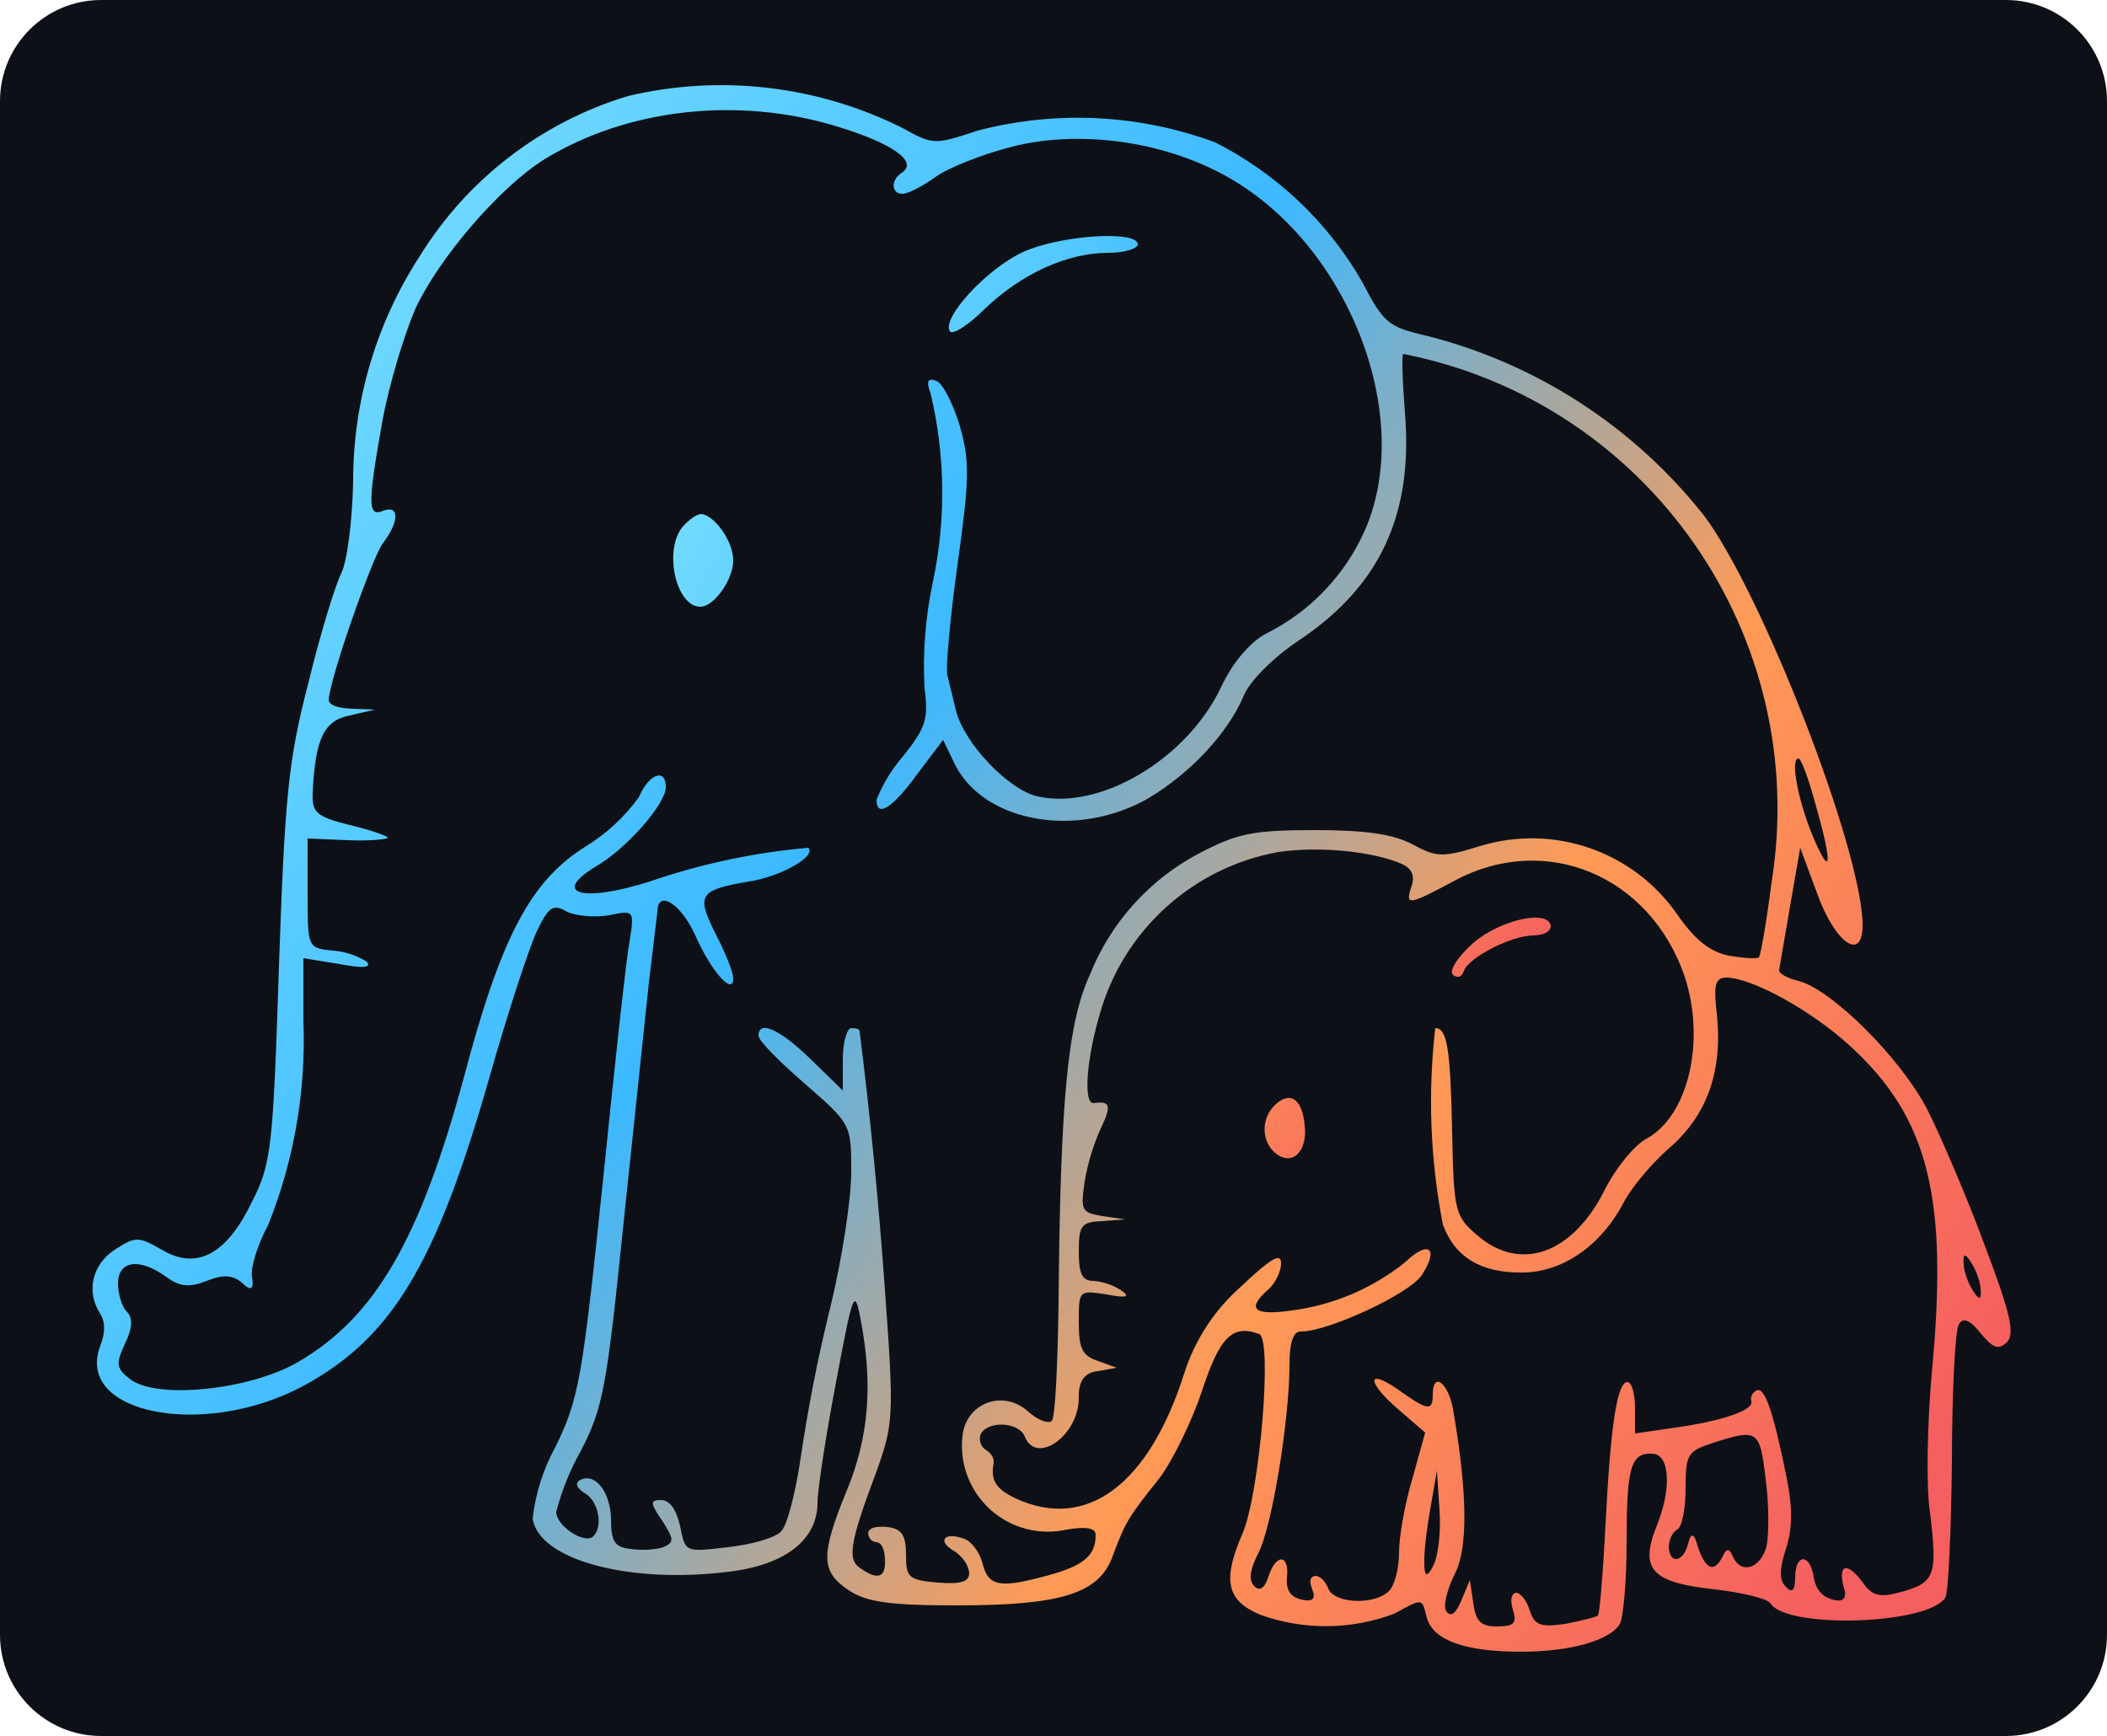
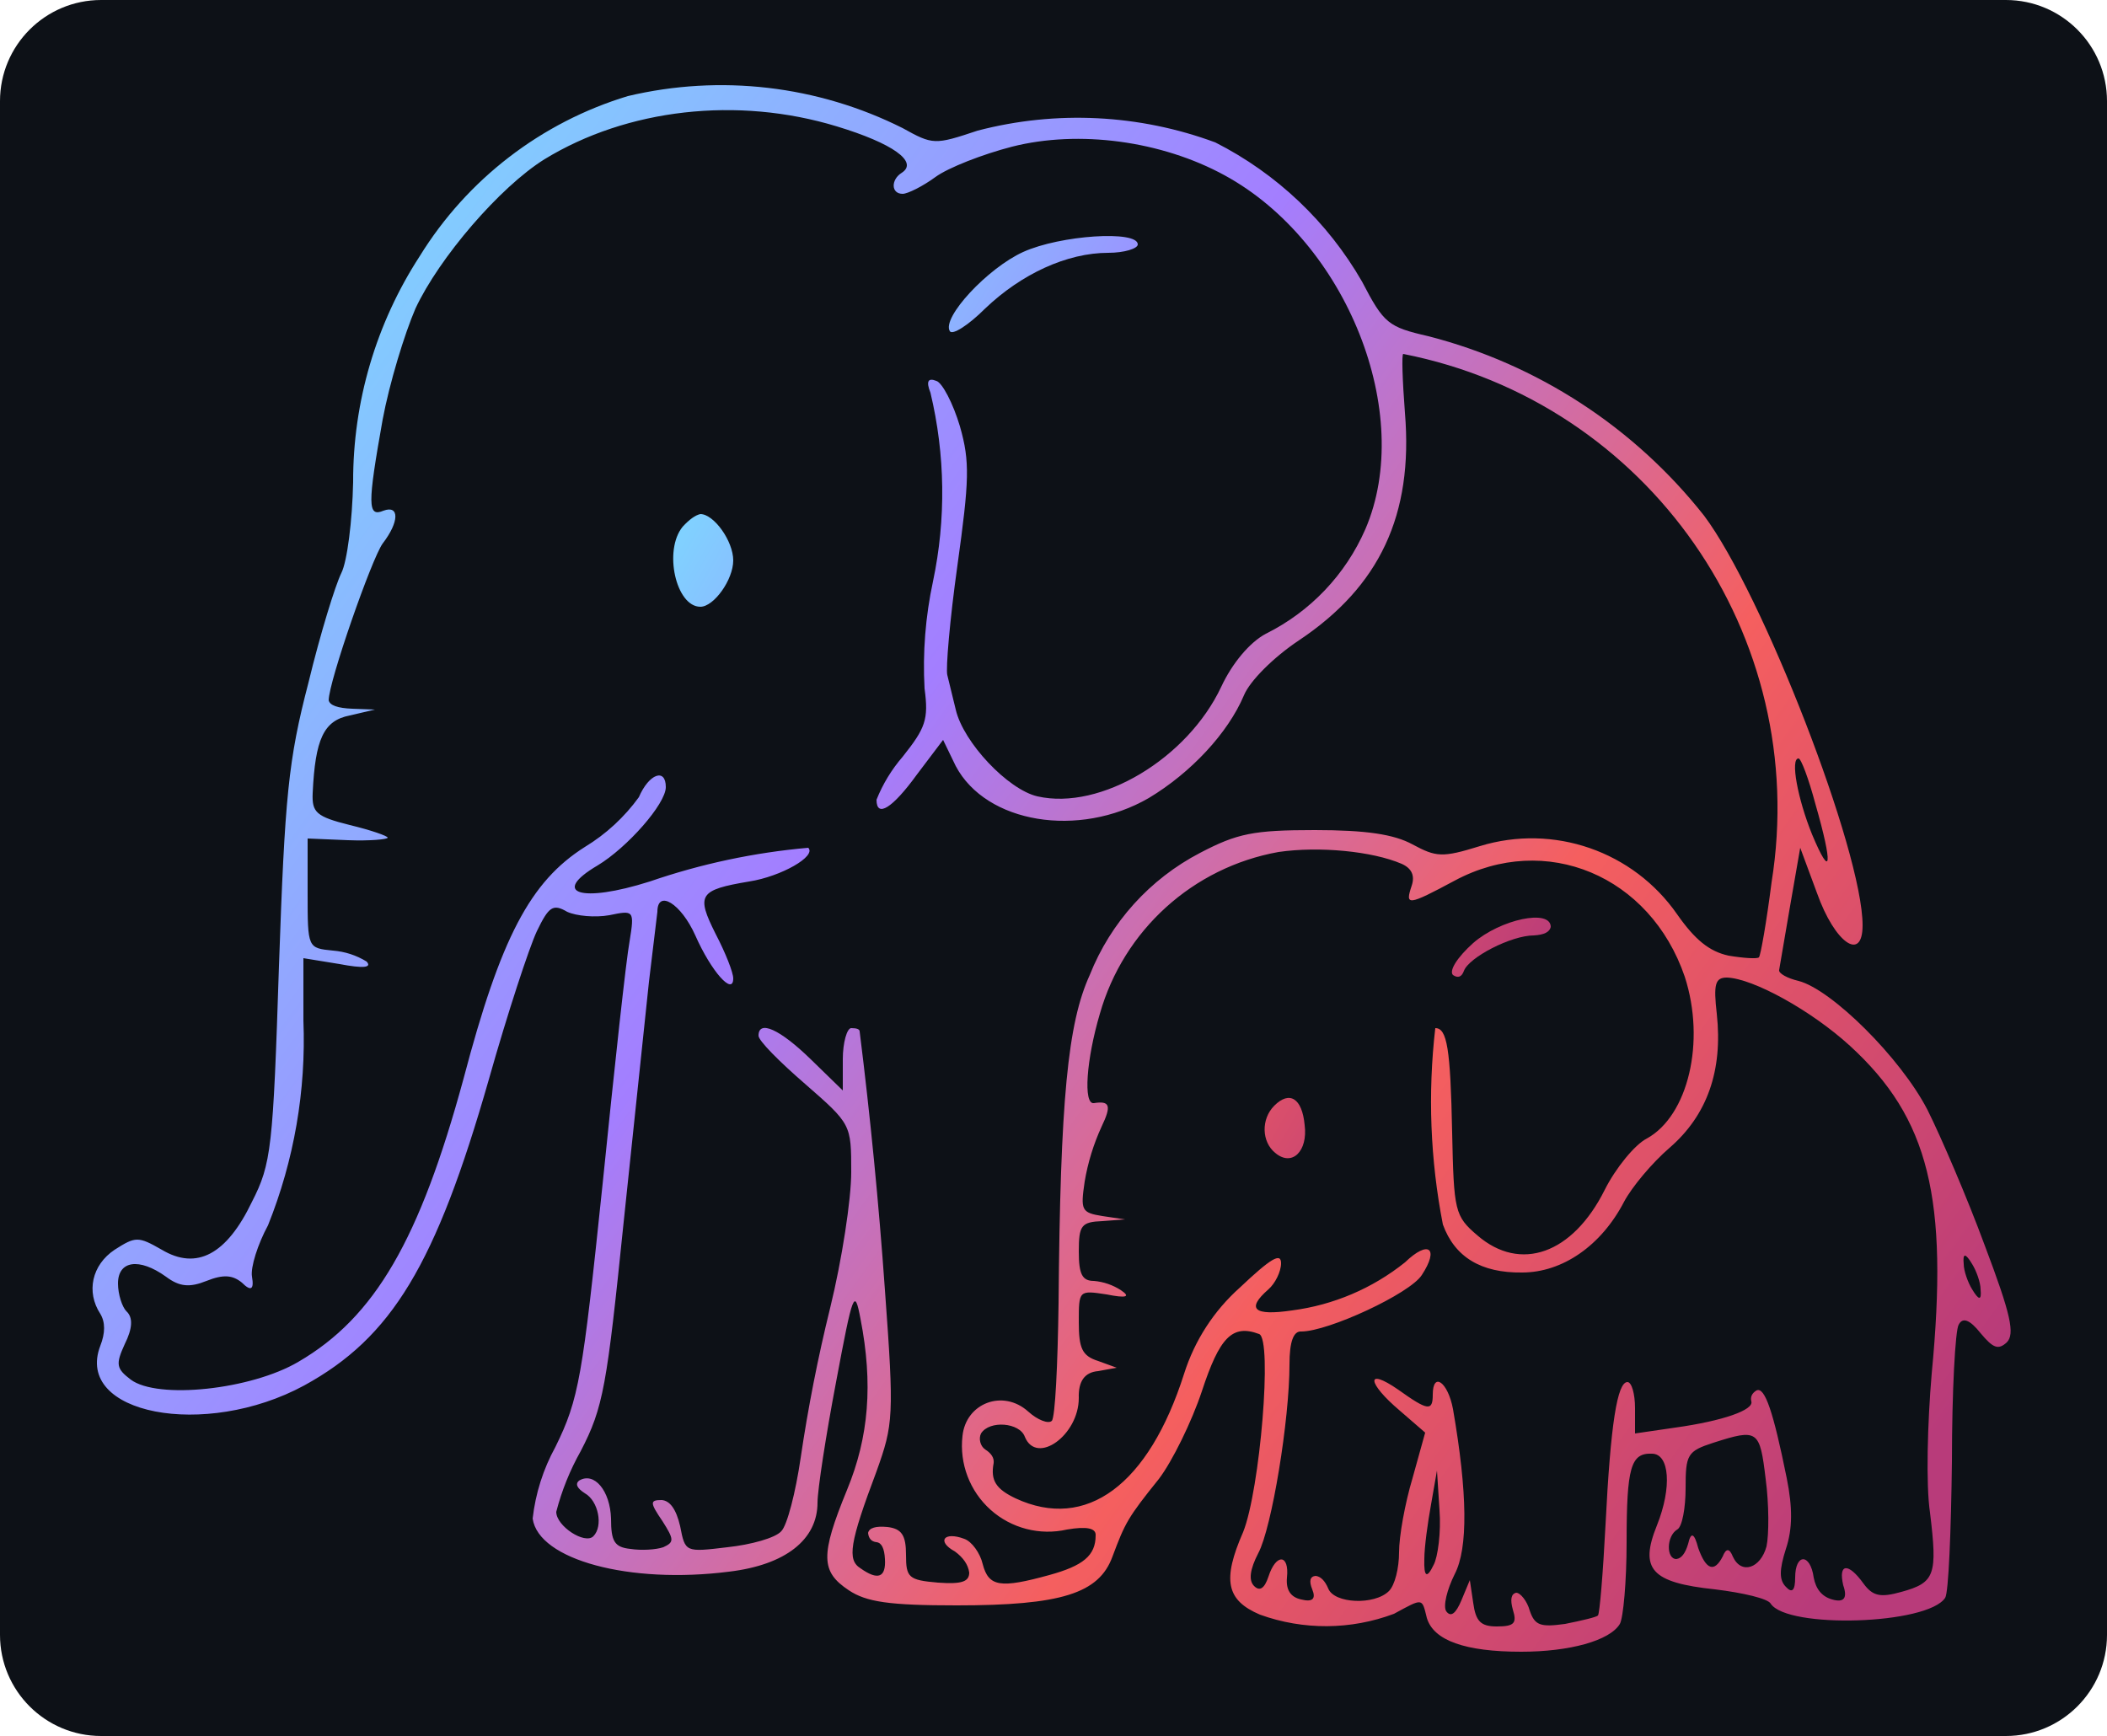
<svg xmlns="http://www.w3.org/2000/svg" fill="none" aria-label="elephant young" viewBox="0 0 250 206">
  <rect width="250" height="206" rx="12" fill="#0d1117" />
  <defs>
    <radialGradient id="grad1" cx="30%" cy="50%" r="70%" fx="25%" fy="50%">
      <stop offset="0%" stop-color="#ffd86f" />
      <stop offset="35%" stop-color="#ff9a56" />
      <stop offset="70%" stop-color="#f55f5f" />
      <stop offset="100%" stop-color="#b83b7a" />
    </radialGradient>
-     <linearGradient id="grad" x1="0%" y1="20%" x2="100%" y2="80%">
+     <linearGradient id="grad2" x1="0%" y1="20%" x2="100%" y2="80%">
      <stop offset="0%" stop-color="#7ae0ff" />
      <stop offset="40%" stop-color="#3cb9ff" />
      <stop offset="70%" stop-color="#ff9a56" />
      <stop offset="100%" stop-color="#f55f5f" />
    </linearGradient>
-     <linearGradient id="grad3" x1="0%" y1="20%" x2="100%" y2="80%">
+     <linearGradient id="grad" x1="0%" y1="20%" x2="100%" y2="80%">
      <stop offset="0%" stop-color="#7ae0ff" />
      <stop offset="40%" stop-color="#a37eff" />
      <stop offset="70%" stop-color="#f55f5f" />
      <stop offset="100%" stop-color="#b83b7a" />
    </linearGradient>
    <linearGradient id="gradx" x1="0%" y1="20%" x2="100%" y2="80%">
      <stop offset="0%" stop-color="#7ae0ff" />
      <stop offset="40%" stop-color="#3cb9ff" />
      <stop offset="70%" stop-color="#000" />
      <stop offset="100%" stop-color="#ff9a56" />
    </linearGradient>
  </defs>
  <path d="M74.5 11.4a44 44 0 0 0-24.7 19 49 49 0 0 0-7.9 26.8c-.1 4.6-.7 9.4-1.4 10.8s-2.5 7.2-3.9 13c-2.4 9.2-2.8 13.5-3.5 33.6-.7 21.6-.9 23.5-3.2 28q-4.5 9.4-10.7 5.7c-2.8-1.6-3.1-1.6-5.6 0-2.7 1.8-3.4 5-1.7 7.6q.9 1.5 0 3.8c-3.1 8.1 12.4 11.1 24.2 4.7 10.4-5.7 15.6-14.3 21.9-36.3 2.2-7.8 4.8-15.7 5.7-17.6 1.4-2.9 1.9-3.3 3.6-2.3 1.1.5 3.3.7 5 .4 2.9-.6 3-.6 2.4 3.1-.4 2.1-1.8 15-3.2 28.8-2.4 23-2.8 25.5-5.6 31.2a23 23 0 0 0-2.7 8.5c.7 4.9 11.5 7.8 23.3 6.3 6.7-.8 10.5-3.8 10.5-8.2 0-1.5 1-8 2.2-14.3 2-10.7 2.2-11.2 2.9-7.5 1.5 7.7 1 14-1.6 20.3-3.2 7.8-3.1 9.7.2 11.9 2.1 1.4 4.8 1.8 12.8 1.8 12.4 0 16.9-1.4 18.5-5.8 1.5-4 1.8-4.6 5.5-9.2 1.6-2.1 3.9-6.8 5.1-10.4 2.1-6.4 3.6-8 6.8-6.8 1.6.6.1 18.5-1.9 23.5-2.5 5.7-2 8.1 2 9.8a23 23 0 0 0 15.9-.1c3.5-1.9 3.3-1.9 3.9.5q1.2 4 11.2 4c5.7 0 10.5-1.3 11.7-3.3.4-.7.8-5 .8-9.7 0-8.9.5-10.6 3-10.5 2.1 0 2.4 4 .6 8.5-2.1 5.2-.7 6.8 6.9 7.6 3.3.4 6.3 1.1 6.6 1.7 2 3 18.6 2.5 20.7-.7.4-.6.7-7.9.8-16.2 0-8.3.4-15.6.8-16.2q.7-1.4 2.6 1c1.5 1.8 2.1 2 3.1 1.1 1-1 .5-3.3-2.6-11.5-2.1-5.7-5.2-12.9-6.8-16.1-3.2-6.2-11.4-14.3-15.3-15.3-1.3-.3-2.4-.9-2.3-1.3l1.3-7.6 1.2-6.9 2 5.4c2.1 5.9 5.4 8.2 5.4 3.8 0-8.8-11.9-39.4-18.8-48.6a61 61 0 0 0-32.7-21.3c-4.8-1.1-5.3-1.5-7.9-6.5a42 42 0 0 0-17.4-16.5 47 47 0 0 0-28.2-1.4c-5.1 1.7-5.3 1.7-8.9-.3a48 48 0 0 0-32.6-3.8M99.3 15c6.6 2 9.7 4.2 7.7 5.5-1.3.8-1.3 2.5.1 2.5.6 0 2.4-.9 3.9-2s5.6-2.7 9.1-3.6c7.9-2 17.7-.7 25.2 3.4 14.5 7.9 22.6 28.3 16.7 42a25 25 0 0 1-11.8 12.4c-1.9 1-4 3.5-5.3 6.3-4 8.5-14.3 14.7-21.8 13-3.5-.8-8.8-6.4-9.7-10.3l-1-4.1c-.2-.7.3-6.6 1.2-13 1.4-10.1 1.5-12.3.3-16.5-.8-2.7-2.1-5.2-2.8-5.4q-1.5-.6-.7 1.4a51 51 0 0 1 .3 22.4 48 48 0 0 0-1 12.7c.5 3.7.1 4.7-2.6 8.1a18 18 0 0 0-3.1 5.1c0 2.2 1.9 1 4.8-3l3.1-4.1 1.5 3.1c3.6 6.8 14.6 8.6 22.9 3.8 5-3 9.4-7.7 11.3-12.2.7-1.7 3.5-4.5 6.5-6.5 9.6-6.4 13.6-14.9 12.6-27-.3-3.9-.4-7-.2-7a55 55 0 0 1 43.7 62.7c-.6 4.7-1.3 8.7-1.5 8.9s-1.8.1-3.6-.2c-2.3-.5-4-1.9-6.1-4.9a21 21 0 0 0-23.4-8.1c-4.5 1.4-5.2 1.3-8-.2-2.2-1.2-5.5-1.7-11.6-1.7-7.3 0-9.2.4-13.6 2.7a28 28 0 0 0-13.1 14.5c-2.6 5.7-3.5 14.7-3.7 39-.1 7.2-.4 13.5-.8 13.9s-1.7-.1-2.8-1.1c-3-2.7-7.4-1-7.8 2.9a10.2 10.2 0 0 0 12.4 11.1q3.5-.6 3.4.7c0 2.4-1.5 3.6-5.5 4.7-5.8 1.6-7.2 1.4-7.9-1.3-.3-1.3-1.3-2.7-2.2-3-2.4-.9-3.3.3-1.1 1.5q1.5 1.1 1.7 2.5c0 1.1-.9 1.4-3.7 1.2-3.5-.3-3.8-.6-3.8-3.3 0-2.3-.5-3.1-2.2-3.3q-2.1-.2-2.3.7.1 1 1 1.1t1 2q.2 3.3-2.9 1.1c-1.6-1-1.3-3 1.9-11.5 2-5.6 2.1-6.5 1-21.5a573 573 0 0 0-3-30.7q0-.4-1-.4c-.5 0-1 1.7-1 3.7v3.7l-3.8-3.7c-3.7-3.6-6.2-4.7-6.2-2.8 0 .6 2.5 3.1 5.5 5.7 5.5 4.8 5.5 4.8 5.5 10.5 0 3.2-1.1 10.4-2.5 16.1A190 190 0 0 0 95 173c-.6 4.1-1.6 8-2.3 8.7-.7.8-3.6 1.6-6.4 1.9-5 .6-5 .6-5.6-2.5q-.7-3-2.2-3.1c-1.4 0-1.4.3.1 2.5 1.4 2.2 1.4 2.5.1 3.1-.9.3-2.6.4-3.9.2-1.9-.2-2.3-.9-2.3-3.6-.1-3.3-2-5.6-3.8-4.5q-.7.6.7 1.5c1.6.9 2.2 3.9 1 5.1-1 1-4.4-1.2-4.4-2.9a30 30 0 0 1 2.9-7.2c2.7-5.2 3.1-7.7 5.1-27.2l3-28.5 1-8.3c0-2.7 2.8-1 4.5 2.8 1.9 4.3 4.5 7.2 4.5 5.1 0-.7-.9-3-2.1-5.3-2.3-4.6-2-5.2 4-6.2 3.8-.6 8-3 7-4a79 79 0 0 0-18.8 4c-8.2 2.6-11.8 1.4-6.2-1.9 3.5-2.1 8.1-7.3 8.1-9.3 0-2.3-2-1.6-3.2 1.2a22 22 0 0 1-6.4 5.9c-6.5 4.1-10 10.8-14.4 27.5-5.2 19.1-10.5 28.3-19.6 33.6-5.6 3.3-16.7 4.5-19.9 2.1-1.7-1.3-1.8-1.8-.7-4.2q1.4-2.8.2-3.9c-.5-.5-1-2-1-3.3 0-2.7 2.5-3.1 5.7-.8 1.6 1.2 2.8 1.3 4.8.5s3.1-.7 4.2.2q1.6 1.6 1.2-.7c-.2-1.1.7-3.9 1.9-6.1a59 59 0 0 0 4.2-24.3v-7.4l4.3.7q4.2.8 3.2-.3a9 9 0 0 0-4-1.3c-3-.3-3-.3-3-6.8v-6.5l4.8.2c2.6.1 4.7-.1 4.7-.3s-2-.9-4.5-1.5c-4-1-4.5-1.5-4.4-3.8.3-6.4 1.3-8.6 4.4-9.2l3-.7-2.7-.1q-2.6-.1-2.8-1c0-2.2 5.1-16.8 6.4-18.6 2-2.6 2-4.6.1-3.9-1.9.8-1.9-.7-.1-10.8.8-4.3 2.6-10.2 3.9-13.2 2.8-6 10-14.4 15.3-17.7 9.8-6 22.9-7.5 34.7-3.9m116.1 80.4c2.1 7.3 1.9 9.1-.4 3.6-1.7-4.2-2.6-9-1.6-9 .3 0 1.2 2.4 2 5.4m-49.1 7.1q1.8.8 1.2 2.6c-.8 2.4-.5 2.4 5.1-.6 10.8-5.8 23.2-.6 27.3 11.4 2.5 7.7.4 16.5-4.5 19.2-1.4.7-3.7 3.5-5 6.1-3.8 7.6-10 9.8-15.1 5.4-2.7-2.3-2.8-2.9-3-12.2-.2-10-.6-12.4-2-12.4a76 76 0 0 0 .9 23.3q2.1 5.8 9.4 5.7c4.8 0 9.4-3.2 12.1-8.4.9-1.7 3.3-4.6 5.4-6.4q6.7-5.8 5.6-15.9c-.4-3.5-.2-4.3 1.2-4.3 3.1.1 10 3.9 14.6 8.1 9.4 8.6 11.7 18.1 9.7 38.9-.5 5.8-.7 13.2-.2 16.5.9 7.4.6 8.3-3.4 9.4-2.5.7-3.4.5-4.5-1-1.8-2.5-3-2.4-2.4.2q.8 2.3-1.3 1.7-1.8-.5-2.2-2.6c-.4-2.9-2.2-2.9-2.2 0q0 2.3-1.1 1.1c-.8-.8-.8-2 0-4.5.8-2.4.8-4.9.1-8.4-1.6-7.9-2.6-10.9-3.6-10.4q-.8.5-.6 1.3c.3 1-3.3 2.3-9 3.1l-4.8.7v-3c0-1.7-.4-3.1-.9-3.1-1.2 0-2 4.9-2.6 16.9-.3 5.8-.7 10.6-.9 10.8s-1.9.6-3.9 1c-2.9.4-3.6.2-4.2-1.6-.3-1.1-1.1-2.1-1.6-2.1q-.9.2-.4 2c.5 1.6.2 2-1.9 2-1.9 0-2.5-.6-2.8-2.8l-.4-2.7-1 2.4q-1 2.4-1.8 1.3c-.4-.6.1-2.6 1-4.4q2.4-4.6-.2-19.6c-.6-3.2-2.4-4.5-2.4-1.7 0 2-.6 1.9-4.1-.6-3.9-2.7-3.7-.8.2 2.5l3 2.6-1.5 5.4c-.9 3-1.6 6.9-1.6 8.8s-.5 3.9-1.2 4.6c-1.7 1.7-6.5 1.5-7.2-.3q-.6-1.4-1.5-1.5-1 .1-.4 1.6.7 1.7-1.3 1.2-1.9-.4-1.7-2.6c.3-2.8-1.3-2.9-2.2-.1q-.7 2.1-1.7 1.1t.5-3.9c1.6-3 3.7-15.8 3.7-22.4q0-4 1.4-3.9c3.2 0 12.9-4.5 14.3-6.7 2.1-3.2.8-4.2-2-1.5a27 27 0 0 1-13.4 5.7q-6.8 1-2.8-2.5c.8-.7 1.5-2.1 1.5-3.1 0-1.3-1.2-.6-4.9 2.9a23 23 0 0 0-6.6 10.2c-4.2 13.2-11.6 18.7-20 14.8-2.3-1.1-3-2.1-2.6-4.2q.1-.9-1-1.6c-.6-.4-.8-1.3-.5-1.9 1-1.6 4.6-1.3 5.2.4 1.4 3.4 6.4-.2 6.4-4.6q-.1-3 2.3-3.2l2.2-.4-2.2-.8c-1.9-.6-2.3-1.5-2.3-4.6 0-3.8 0-3.8 3.3-3.3q3.5.7 1.7-.5a7 7 0 0 0-3.2-1.1c-1.4 0-1.8-.8-1.8-3.5 0-3.1.3-3.5 2.8-3.6l2.7-.2-2.7-.4c-2.5-.4-2.6-.7-2.1-4.1a26 26 0 0 1 2-6.5c1.2-2.5 1-3.1-.9-2.8-1.3.2-.9-5.2.7-10.6a27 27 0 0 1 21.2-19.2c4.8-.7 11.1-.1 14.6 1.4M235 153q.2 2-1 0c-.5-.8-1-2.2-1-3q-.2-2 1 0c.5.8 1 2.2 1 3m-25.5 22.5c.4 3 .4 6.6.1 8-.7 2.6-3 3.4-4 1.2q-.6-1.5-1.2 0-1.5 2.9-2.9-1-.7-2.7-1.2-.5-.5 1.7-1.4 1.8c-1.2 0-1.2-2.7.1-3.5.6-.3 1-2.6 1-4.9 0-4 .2-4.4 3.3-5.4 5.3-1.7 5.5-1.5 6.2 4.3m-39.4 10.2q-1.2 2.5-1.1-.7c0-1.4.4-4.3.8-6.5l.7-4 .3 4.7c.2 2.6-.2 5.6-.7 6.5" fill="url(#grad)" />
  <path d="M121.4 29.9c-4.2 1.9-9.7 7.8-8.7 9.4.3.5 2.2-.7 4.2-2.7 4.3-4.1 9.7-6.6 14.6-6.6 1.9 0 3.5-.5 3.5-1 0-1.7-9.2-1.1-13.6.9M81 62.5c-2.3 2.8-.8 9.5 2.1 9.5 1.6 0 3.9-3.2 3.9-5.5S84.7 61 83.1 61q-.9.2-2.1 1.5m93.8 49.4c-1.9 1.7-2.9 3.3-2.4 3.8q.9.6 1.3-.5c.6-1.6 5.6-4.2 8.3-4.2q1.8-.1 2-1c0-2.2-6-.9-9.2 1.9m-23.6 19.3c-1.6 1.6-1.5 4.3.1 5.6 2 1.7 3.9-.2 3.5-3.3-.3-3.2-1.8-4.1-3.6-2.3" fill="url(#grad)" />
</svg>
